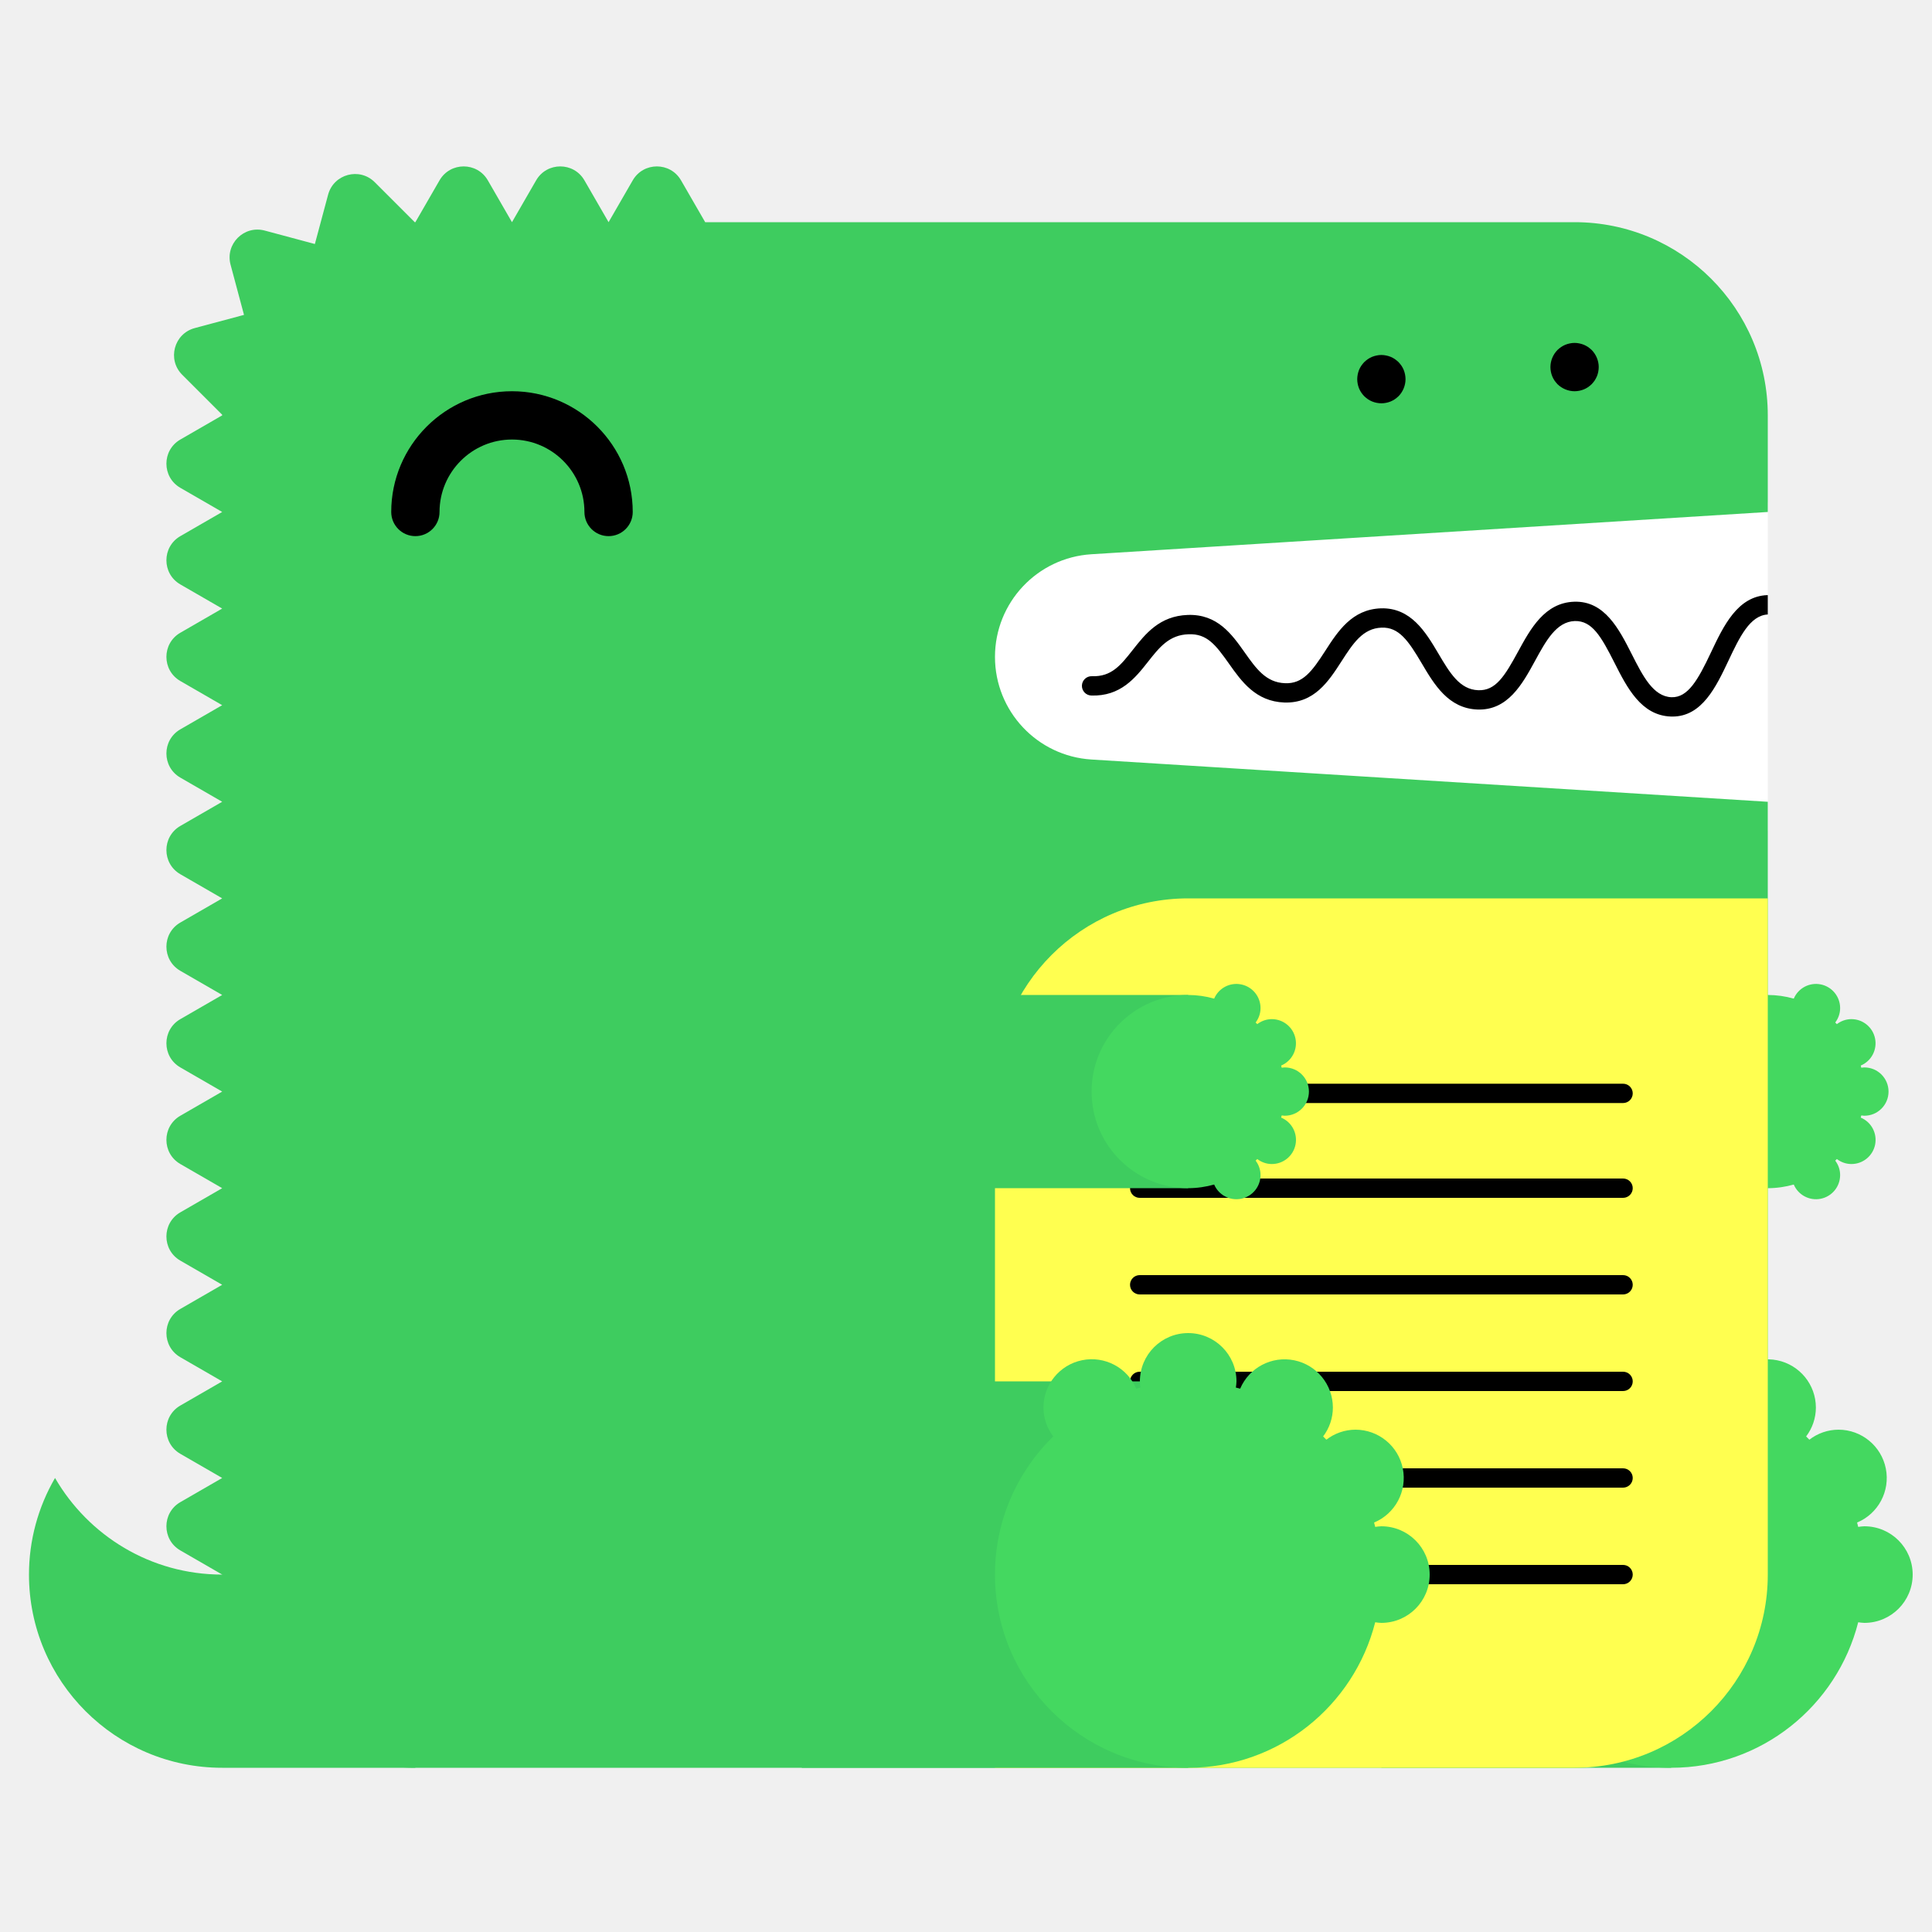
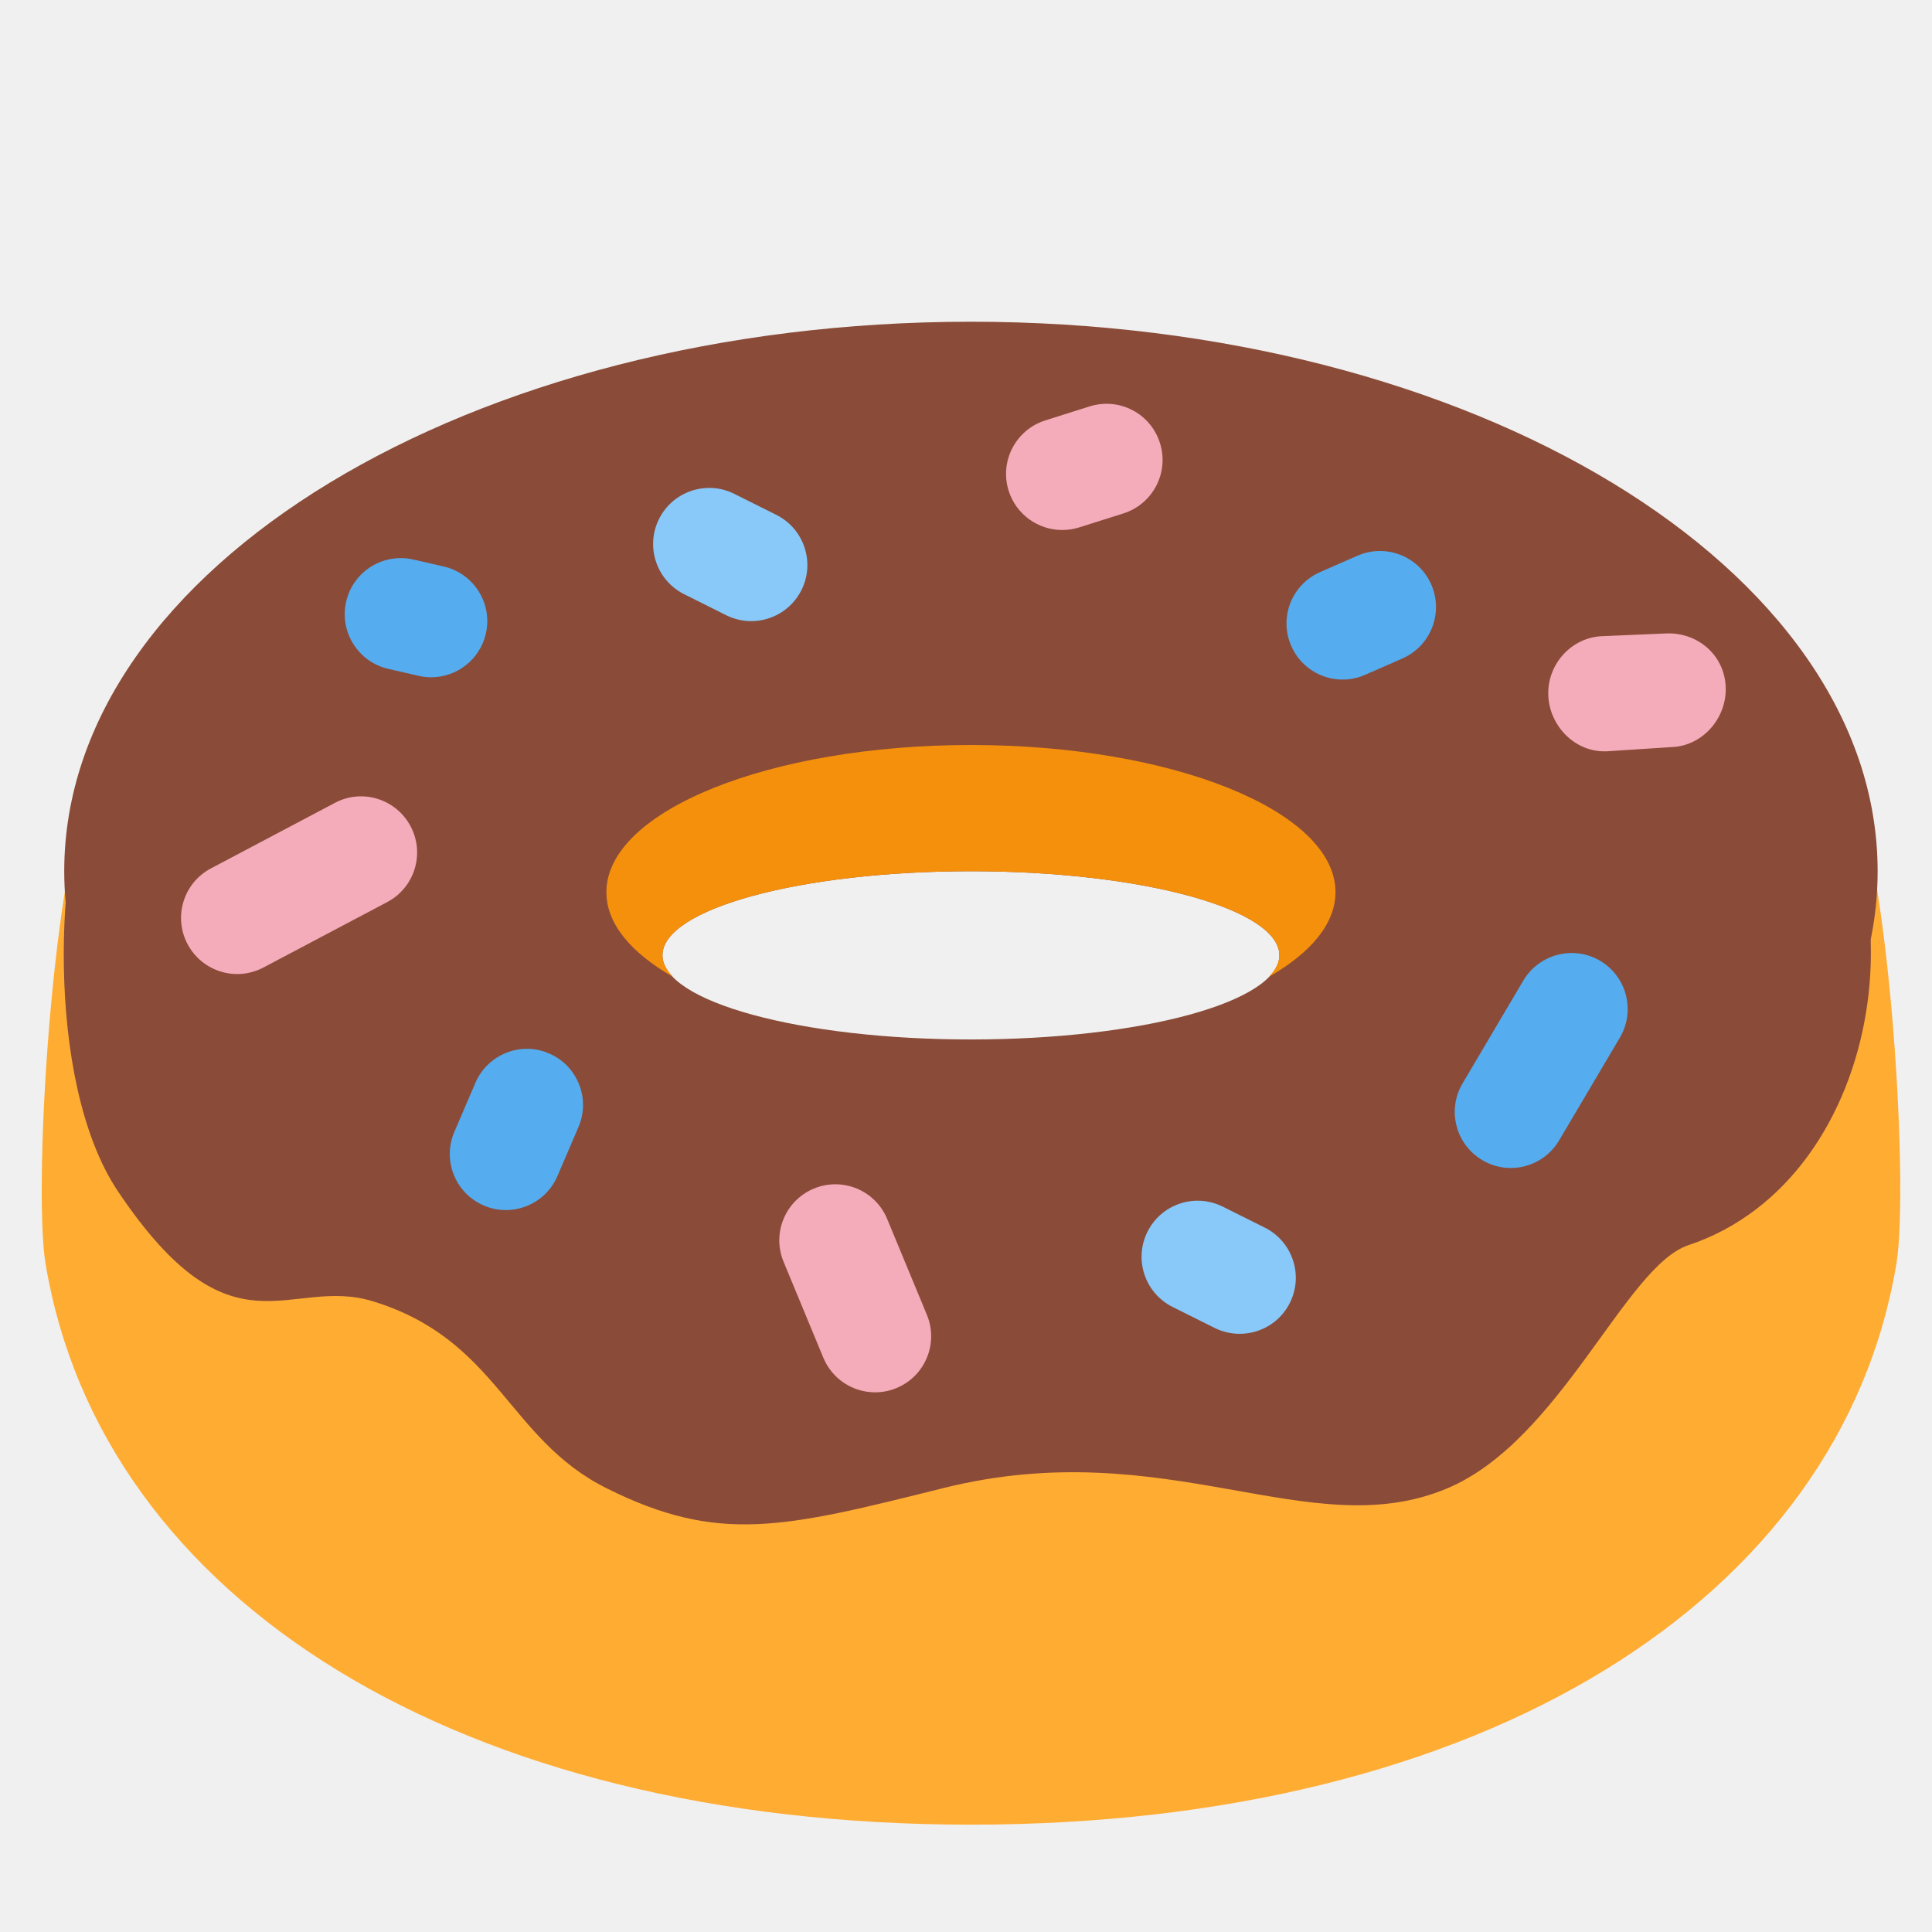
- <svg xmlns="http://www.w3.org/2000/svg" width="200" height="200" viewBox="0 0 200 200">
-   <g fill="none" fill-rule="evenodd">
-     <path fill="#FFF" d="M99 52h84v34H99z" />
-     <path d="M23 163c-7.398 0-13.843-4.027-17.303-10A19.886 19.886 0 0 0 3 163c0 11.046 8.954 20 20 20h20v-20H23z" fill="#3ECC5F" />
-     <path d="M112.98 57.376L183 53V43c0-11.046-8.954-20-20-20H73l-2.5-4.33c-1.112-1.925-3.889-1.925-5 0L63 23l-2.5-4.33c-1.111-1.925-3.889-1.925-5 0L53 23l-2.5-4.33c-1.111-1.925-3.889-1.925-5 0L43 23c-.022 0-.042.003-.065.003l-4.142-4.141c-1.57-1.571-4.252-.853-4.828 1.294l-1.369 5.104-5.192-1.392c-2.148-.575-4.111 1.389-3.535 3.536l1.39 5.193-5.102 1.367c-2.148.576-2.867 3.259-1.296 4.83l4.142 4.142c0 .021-.003.042-.003.064l-4.33 2.5c-1.925 1.111-1.925 3.889 0 5L23 53l-4.33 2.5c-1.925 1.111-1.925 3.889 0 5L23 63l-4.33 2.5c-1.925 1.111-1.925 3.889 0 5L23 73l-4.33 2.5c-1.925 1.111-1.925 3.889 0 5L23 83l-4.33 2.5c-1.925 1.111-1.925 3.889 0 5L23 93l-4.33 2.5c-1.925 1.111-1.925 3.889 0 5L23 103l-4.33 2.5c-1.925 1.111-1.925 3.889 0 5L23 113l-4.33 2.5c-1.925 1.111-1.925 3.889 0 5L23 123l-4.33 2.5c-1.925 1.111-1.925 3.889 0 5L23 133l-4.33 2.5c-1.925 1.111-1.925 3.889 0 5L23 143l-4.33 2.5c-1.925 1.111-1.925 3.889 0 5L23 153l-4.33 2.5c-1.925 1.111-1.925 3.889 0 5L23 163c0 11.046 8.954 20 20 20h120c11.046 0 20-8.954 20-20V83l-70.02-4.376A10.645 10.645 0 0 1 103 68c0-5.621 4.37-10.273 9.98-10.624" fill="#3ECC5F" />
-     <path fill="#3ECC5F" d="M143 183h30v-40h-30z" />
-     <path d="M193 158c-.219 0-.428.037-.639.064-.038-.15-.074-.301-.116-.451A5 5 0 0 0 190.32 148a4.96 4.96 0 0 0-3.016 1.036 26.531 26.531 0 0 0-.335-.336 4.955 4.955 0 0 0 1.011-2.987 5 5 0 0 0-9.599-1.959c-.148-.042-.297-.077-.445-.115.027-.211.064-.42.064-.639a5 5 0 0 0-5-5 5 5 0 0 0-5 5c0 .219.037.428.064.639-.148.038-.297.073-.445.115a4.998 4.998 0 0 0-9.599 1.959c0 1.125.384 2.151 1.011 2.987-3.717 3.632-6.031 8.693-6.031 14.3 0 11.046 8.954 20 20 20 9.339 0 17.16-6.41 19.361-15.064.211.027.42.064.639.064a5 5 0 0 0 5-5 5 5 0 0 0-5-5" fill="#44D860" />
-     <path fill="#3ECC5F" d="M153 123h30v-20h-30z" />
-     <path d="M193 115.5a2.5 2.5 0 1 0 0-5c-.109 0-.214.019-.319.032-.02-.075-.037-.15-.058-.225a2.501 2.501 0 0 0-.963-4.807c-.569 0-1.088.197-1.508.518a6.653 6.653 0 0 0-.168-.168c.314-.417.506-.931.506-1.494a2.5 2.5 0 0 0-4.8-.979A9.987 9.987 0 0 0 183 103c-5.522 0-10 4.478-10 10s4.478 10 10 10c.934 0 1.833-.138 2.69-.377a2.5 2.5 0 0 0 4.8-.979c0-.563-.192-1.077-.506-1.494.057-.055.113-.111.168-.168.42.321.939.518 1.508.518a2.5 2.5 0 0 0 .963-4.807c.021-.074.038-.15.058-.225.105.013.21.032.319.032" fill="#44D860" />
-     <path d="M63 55.5a2.5 2.5 0 0 1-2.5-2.5c0-4.136-3.364-7.5-7.5-7.5s-7.5 3.364-7.5 7.5a2.5 2.5 0 1 1-5 0c0-6.893 5.607-12.5 12.5-12.5S65.5 46.107 65.5 53a2.5 2.5 0 0 1-2.5 2.5" fill="#000" />
-     <path d="M103 183h60c11.046 0 20-8.954 20-20V93h-60c-11.046 0-20 8.954-20 20v70z" fill="#FFFF50" />
-     <path d="M168.02 124h-50.04a1 1 0 1 1 0-2h50.04a1 1 0 1 1 0 2m0 20h-50.04a1 1 0 1 1 0-2h50.04a1 1 0 1 1 0 2m0 20h-50.04a1 1 0 1 1 0-2h50.04a1 1 0 1 1 0 2m0-49.814h-50.04a1 1 0 1 1 0-2h50.04a1 1 0 1 1 0 2m0 19.814h-50.04a1 1 0 1 1 0-2h50.04a1 1 0 1 1 0 2m0 20h-50.04a1 1 0 1 1 0-2h50.04a1 1 0 1 1 0 2M183 61.611c-.012 0-.022-.006-.034-.005-3.09.105-4.552 3.196-5.842 5.923-1.346 2.85-2.387 4.703-4.093 4.647-1.889-.068-2.969-2.202-4.113-4.46-1.314-2.594-2.814-5.536-5.963-5.426-3.046.104-4.513 2.794-5.807 5.167-1.377 2.528-2.314 4.065-4.121 3.994-1.927-.07-2.951-1.805-4.136-3.813-1.321-2.236-2.848-4.75-5.936-4.664-2.994.103-4.465 2.385-5.763 4.4-1.373 2.13-2.335 3.428-4.165 3.351-1.973-.07-2.992-1.51-4.171-3.177-1.324-1.873-2.816-3.993-5.895-3.89-2.928.1-4.399 1.97-5.696 3.618-1.232 1.564-2.194 2.802-4.229 2.724a1 1 0 0 0-.072 2c3.017.101 4.545-1.8 5.872-3.487 1.177-1.496 2.193-2.787 4.193-2.855 1.926-.082 2.829 1.115 4.195 3.045 1.297 1.834 2.769 3.914 5.731 4.021 3.103.104 4.596-2.215 5.918-4.267 1.182-1.834 2.202-3.417 4.15-3.484 1.793-.067 2.769 1.35 4.145 3.681 1.297 2.197 2.766 4.686 5.787 4.796 3.125.108 4.634-2.62 5.949-5.035 1.139-2.088 2.214-4.06 4.119-4.126 1.793-.042 2.728 1.595 4.111 4.33 1.292 2.553 2.757 5.445 5.825 5.556l.169.003c3.064 0 4.518-3.075 5.805-5.794 1.139-2.41 2.217-4.68 4.067-4.773v-2z" fill="#000" />
-     <path fill="#3ECC5F" d="M83 183h40v-40H83z" />
-     <path d="M143 158c-.219 0-.428.037-.639.064-.038-.15-.074-.301-.116-.451A5 5 0 0 0 140.32 148a4.96 4.96 0 0 0-3.016 1.036 26.531 26.531 0 0 0-.335-.336 4.955 4.955 0 0 0 1.011-2.987 5 5 0 0 0-9.599-1.959c-.148-.042-.297-.077-.445-.115.027-.211.064-.42.064-.639a5 5 0 0 0-5-5 5 5 0 0 0-5 5c0 .219.037.428.064.639-.148.038-.297.073-.445.115a4.998 4.998 0 0 0-9.599 1.959c0 1.125.384 2.151 1.011 2.987-3.717 3.632-6.031 8.693-6.031 14.3 0 11.046 8.954 20 20 20 9.339 0 17.16-6.41 19.361-15.064.211.027.42.064.639.064a5 5 0 0 0 5-5 5 5 0 0 0-5-5" fill="#44D860" />
-     <path fill="#3ECC5F" d="M83 123h40v-20H83z" />
-     <path d="M133 115.5a2.5 2.5 0 1 0 0-5c-.109 0-.214.019-.319.032-.02-.075-.037-.15-.058-.225a2.501 2.501 0 0 0-.963-4.807c-.569 0-1.088.197-1.508.518a6.653 6.653 0 0 0-.168-.168c.314-.417.506-.931.506-1.494a2.5 2.5 0 0 0-4.8-.979A9.987 9.987 0 0 0 123 103c-5.522 0-10 4.478-10 10s4.478 10 10 10c.934 0 1.833-.138 2.69-.377a2.5 2.5 0 0 0 4.8-.979c0-.563-.192-1.077-.506-1.494.057-.055.113-.111.168-.168.42.321.939.518 1.508.518a2.5 2.5 0 0 0 .963-4.807c.021-.074.038-.15.058-.225.105.013.21.032.319.032" fill="#44D860" />
-     <path d="M143 41.75c-.16 0-.33-.02-.49-.05a2.52 2.52 0 0 1-.47-.14c-.15-.06-.29-.14-.431-.23-.13-.09-.259-.2-.38-.31-.109-.12-.219-.24-.309-.38s-.17-.28-.231-.43a2.619 2.619 0 0 1-.189-.96c0-.16.02-.33.05-.49.03-.16.08-.31.139-.47.061-.15.141-.29.231-.43.09-.13.2-.26.309-.38.121-.11.25-.22.38-.31.141-.09.281-.17.431-.23.149-.06.31-.11.47-.14.32-.07.65-.07.98 0 .159.03.32.08.47.14.149.06.29.14.43.23.13.09.259.2.38.31.11.12.22.25.31.38.09.14.17.28.23.43.06.16.11.31.14.47.029.16.05.33.05.49 0 .66-.271 1.31-.73 1.77-.121.11-.25.22-.38.31-.14.09-.281.17-.43.23a2.565 2.565 0 0 1-.96.19m20-1.25c-.66 0-1.3-.27-1.771-.73a3.802 3.802 0 0 1-.309-.38c-.09-.14-.17-.28-.231-.43a2.619 2.619 0 0 1-.189-.96c0-.66.27-1.3.729-1.77.121-.11.25-.22.38-.31.141-.09.281-.17.431-.23.149-.06.31-.11.47-.14.32-.07.66-.07.98 0 .159.03.32.08.47.14.149.06.29.14.43.23.13.09.259.2.38.31.459.47.73 1.11.73 1.77 0 .16-.021.33-.05.49-.03.16-.08.32-.14.47-.07.15-.14.29-.23.43-.09.13-.2.26-.31.38-.121.11-.25.22-.38.31-.14.09-.281.17-.43.23a2.565 2.565 0 0 1-.96.19" fill="#000" />
-   </g>
+ <svg xmlns="http://www.w3.org/2000/svg" viewBox="0 0 36 36">
+   <path fill="#FFAC33" d="M35.337 23.549C34.291 29.819 27.615 34 18.092 34S1.894 29.819.849 23.549c-.247-1.479.156-8.12 1.054-9.406 2.559-3.664 3.474 10.365 16.189 10.365 13.847 0 13.64-14.028 16.199-10.365.898 1.286 1.292 7.927 1.046 9.406z" />
+   <path fill="#8A4B38" d="M18.092 5.995c-9.331 0-16.895 4.584-16.895 10.239 0 5.655 7.564 10.24 16.895 10.24 9.33 0 16.895-4.585 16.895-10.24S27.422 5.995 18.092 5.995zm0 13.374c-3.174 0-5.748-.702-5.748-1.568 0-.866 2.574-1.567 5.748-1.567 3.173 0 5.747.701 5.747 1.567.001.866-2.573 1.568-5.747 1.568z" />
+   <path fill="#8A4B38" d="M1.72 14.623c-.653 1.045-.92 5.494.479 7.577 2.134 3.18 3.179 1.567 4.747 2.047 2.335.715 2.508 2.56 4.354 3.483 2.09 1.045 3.306.741 6.27 0 4.181-1.045 6.837 1.088 9.405 0 2.107-.893 3.312-4.137 4.486-4.528 3.728-1.242 4.515-7.124 1.741-9.537-.87 1.829-5.138 8.404-7.881 8.71-2.744.305-10.974 1-14.457-.784-3.484-1.785-7.01-4.006-7.446-4.616-.436-.611-1.698-2.352-1.698-2.352z" />
+   <path fill="#F4900C" d="M18.092 13.882c-3.752 0-6.793 1.228-6.793 2.743 0 .589.463 1.133 1.245 1.58-.126-.129-.2-.264-.2-.404 0-.866 2.574-1.567 5.748-1.567 3.173 0 5.747.701 5.747 1.567 0 .14-.073.274-.2.404.782-.447 1.246-.991 1.246-1.58.001-1.515-3.041-2.743-6.793-2.743z" />
+   <path fill="#F4ABBA" d="M4.42 18.15c-.375 0-.737-.203-.925-.557-.27-.51-.075-1.143.436-1.412l2.308-1.22c.509-.272 1.142-.075 1.412.436.27.51.075 1.143-.436 1.412l-2.308 1.22c-.156.082-.323.121-.487.121zm11.887 7.794c-.41 0-.799-.242-.966-.646l-.74-1.786c-.221-.533.032-1.144.565-1.365.534-.22 1.144.032 1.365.566l.74 1.786c.221.533-.032 1.145-.566 1.365-.129.055-.265.08-.398.08z" />
+   <path fill="#55ACEE" d="M28.151 21.764c-.181 0-.364-.047-.53-.146-.497-.293-.662-.935-.368-1.431l1.132-1.916c.293-.496.938-.661 1.431-.368.497.294.662.935.368 1.432l-1.132 1.915c-.195.33-.543.514-.901.514z" />
+   <path fill="#F4ABBA" d="M29.893 14c-.56 0-1.023-.481-1.043-1.046-.021-.576.431-1.079 1.007-1.1l1.218-.052c.587-.007 1.062.426 1.081 1.003.021.577-.431 1.096-1.007 1.116L29.931 14h-.038zM19.792 9.876c-.444 0-.855-.285-.997-.73-.174-.55.131-1.137.681-1.312l.826-.261c.556-.174 1.138.131 1.312.682.175.55-.131 1.137-.681 1.312l-.826.261c-.105.033-.211.048-.315.048z" />
+   <path fill="#88C9F9" d="M13.998 11.574c-.157 0-.316-.036-.466-.11l-.784-.392c-.516-.258-.726-.886-.468-1.402.258-.516.886-.726 1.402-.468l.784.392c.516.258.726.886.468 1.402-.184.366-.553.578-.936.578zm9.102 13.28c-.156 0-.315-.035-.465-.109l-.784-.391c-.517-.258-.727-.885-.47-1.401.257-.517.884-.727 1.401-.47l.784.391c.517.258.727.885.47 1.401-.182.367-.553.579-.936.579z" />
+   <path fill="#55ACEE" d="M9.426 22.548c-.138 0-.277-.026-.412-.085-.53-.228-.776-.842-.548-1.372l.392-.914c.228-.529.843-.779 1.373-.548.53.227.776.842.548 1.372l-.392.914c-.17.395-.555.633-.961.633zm15.592-9.885c-.403 0-.787-.234-.958-.627-.232-.529.01-1.145.538-1.376l.696-.305c.53-.232 1.146.01 1.376.538.231.529-.01 1.145-.538 1.377l-.696.305c-.137.06-.279.088-.418.088zM8.035 12.62c-.078 0-.157-.009-.235-.027l-.566-.13c-.562-.13-.914-.691-.784-1.253.129-.563.691-.913 1.253-.784l.566.13c.562.13.914.691.784 1.253-.112.483-.543.811-1.018.811z" />
</svg>
